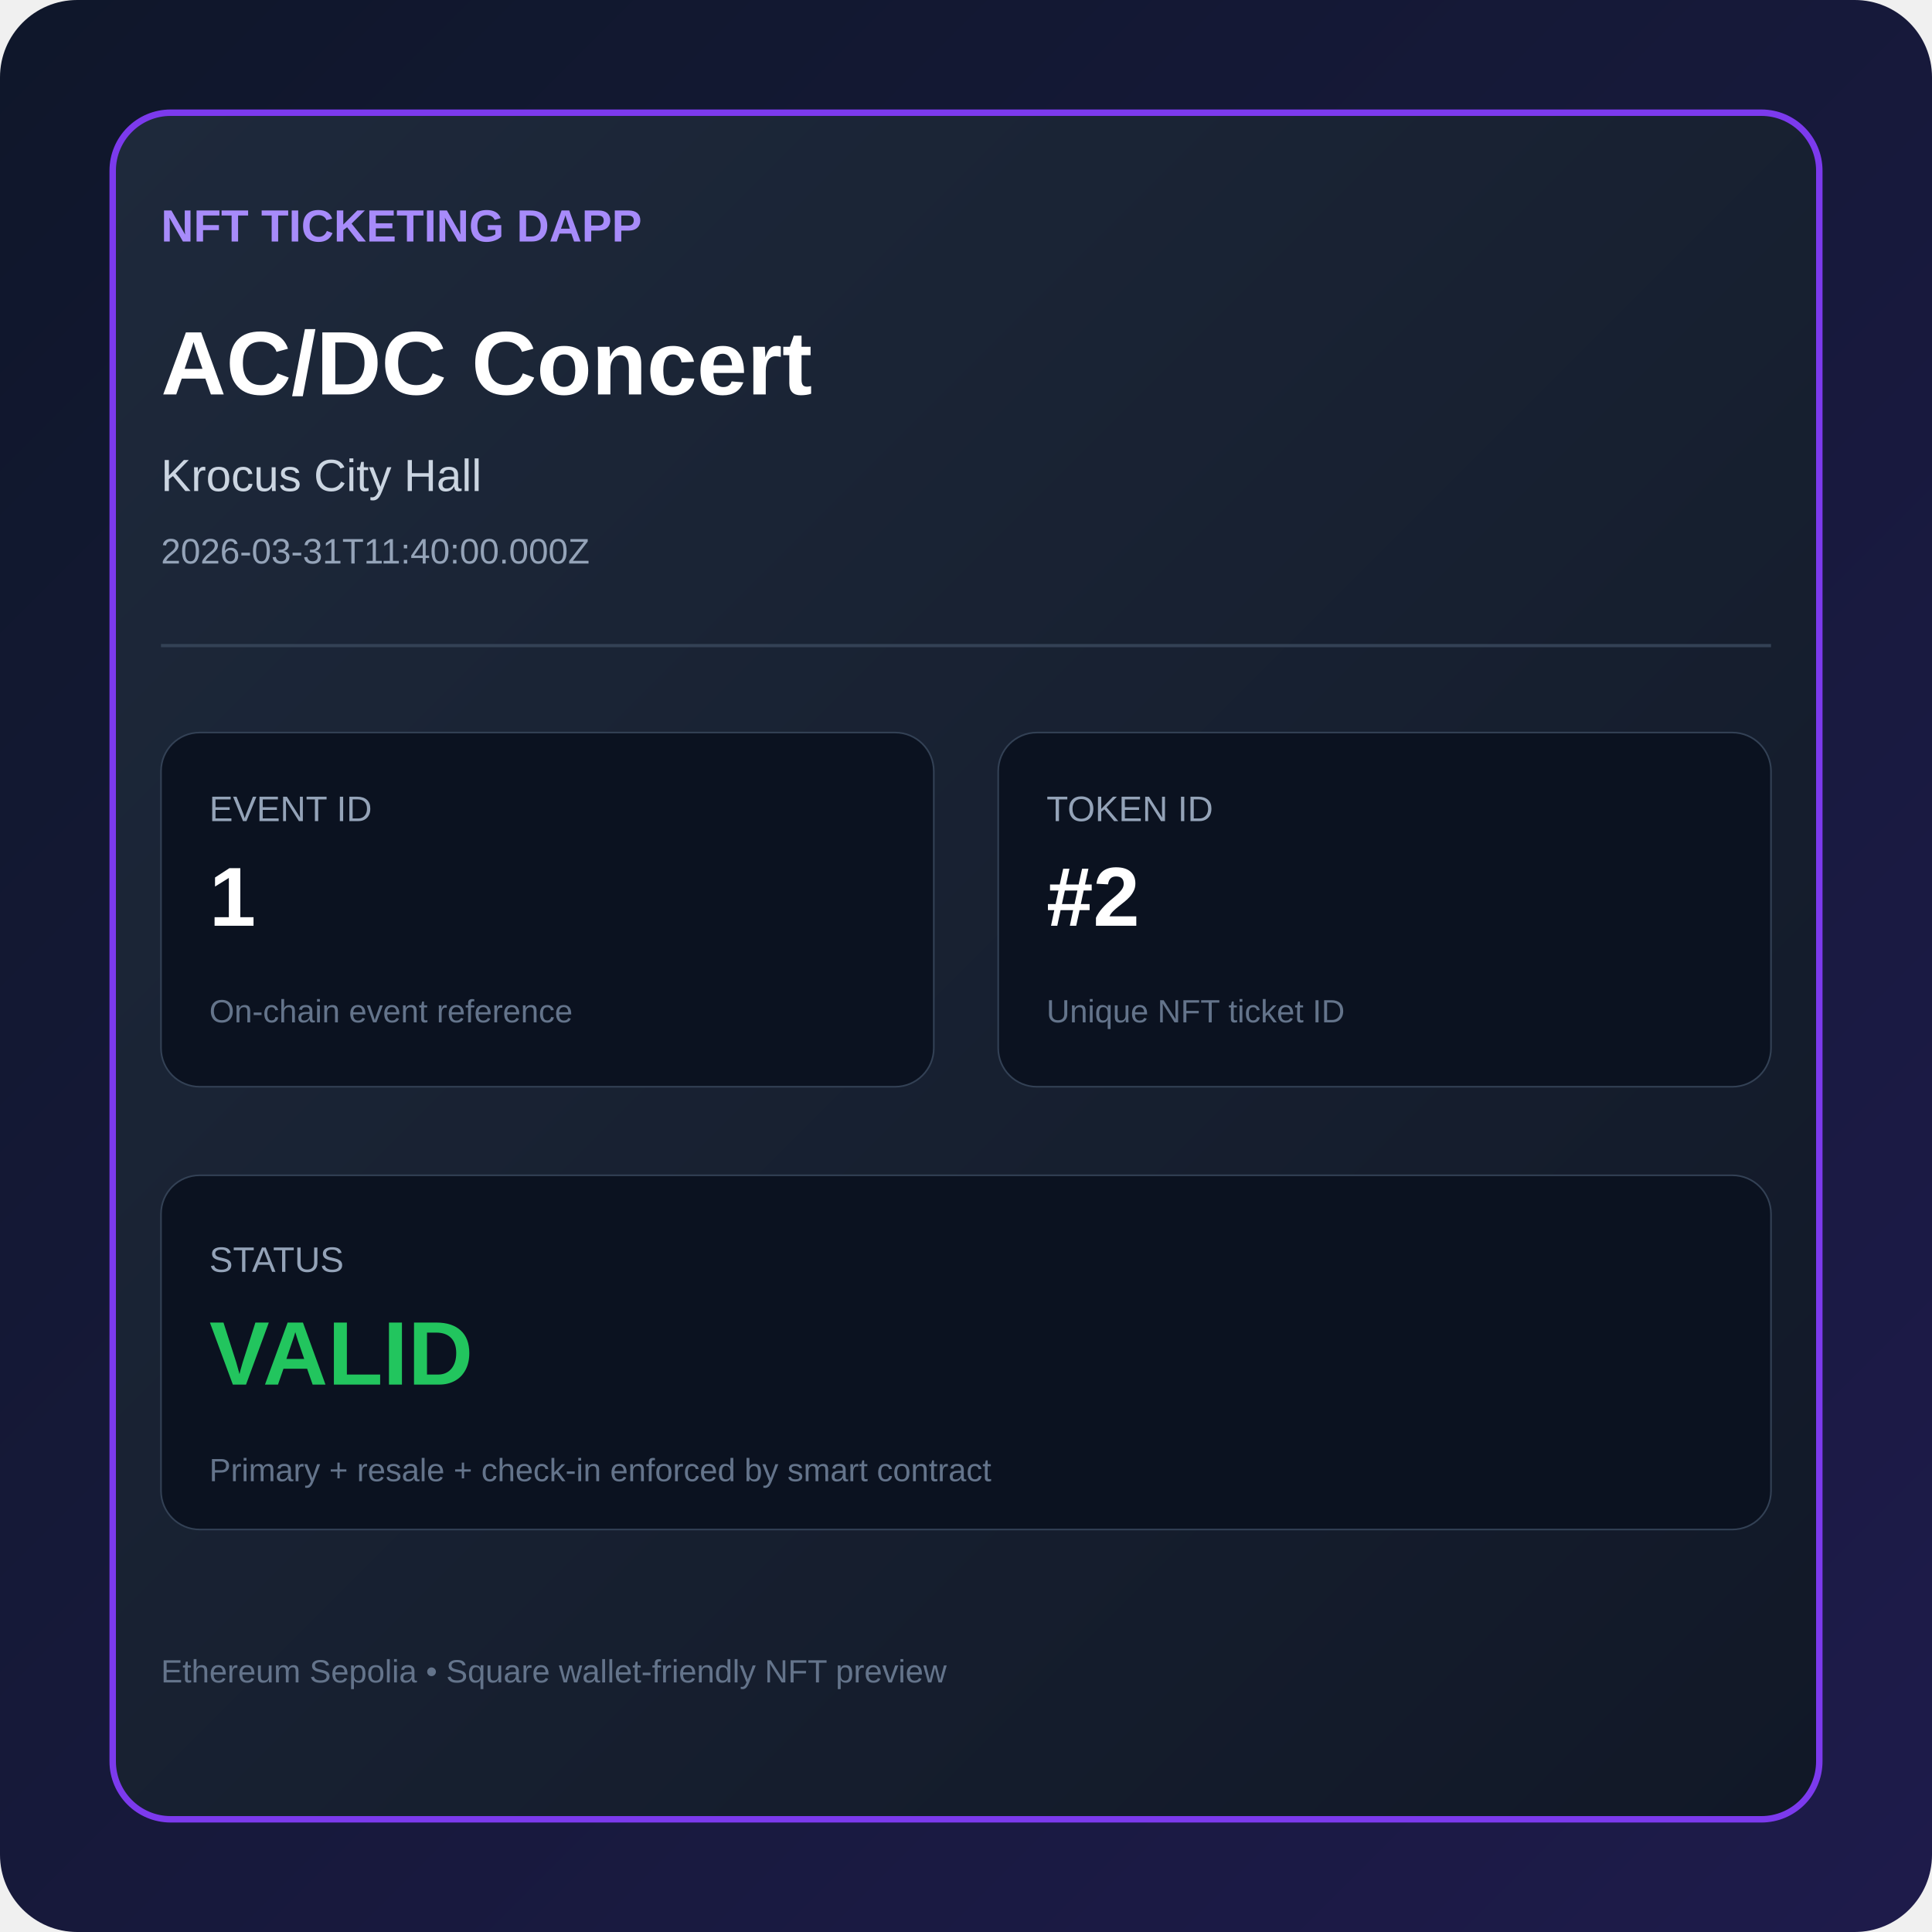
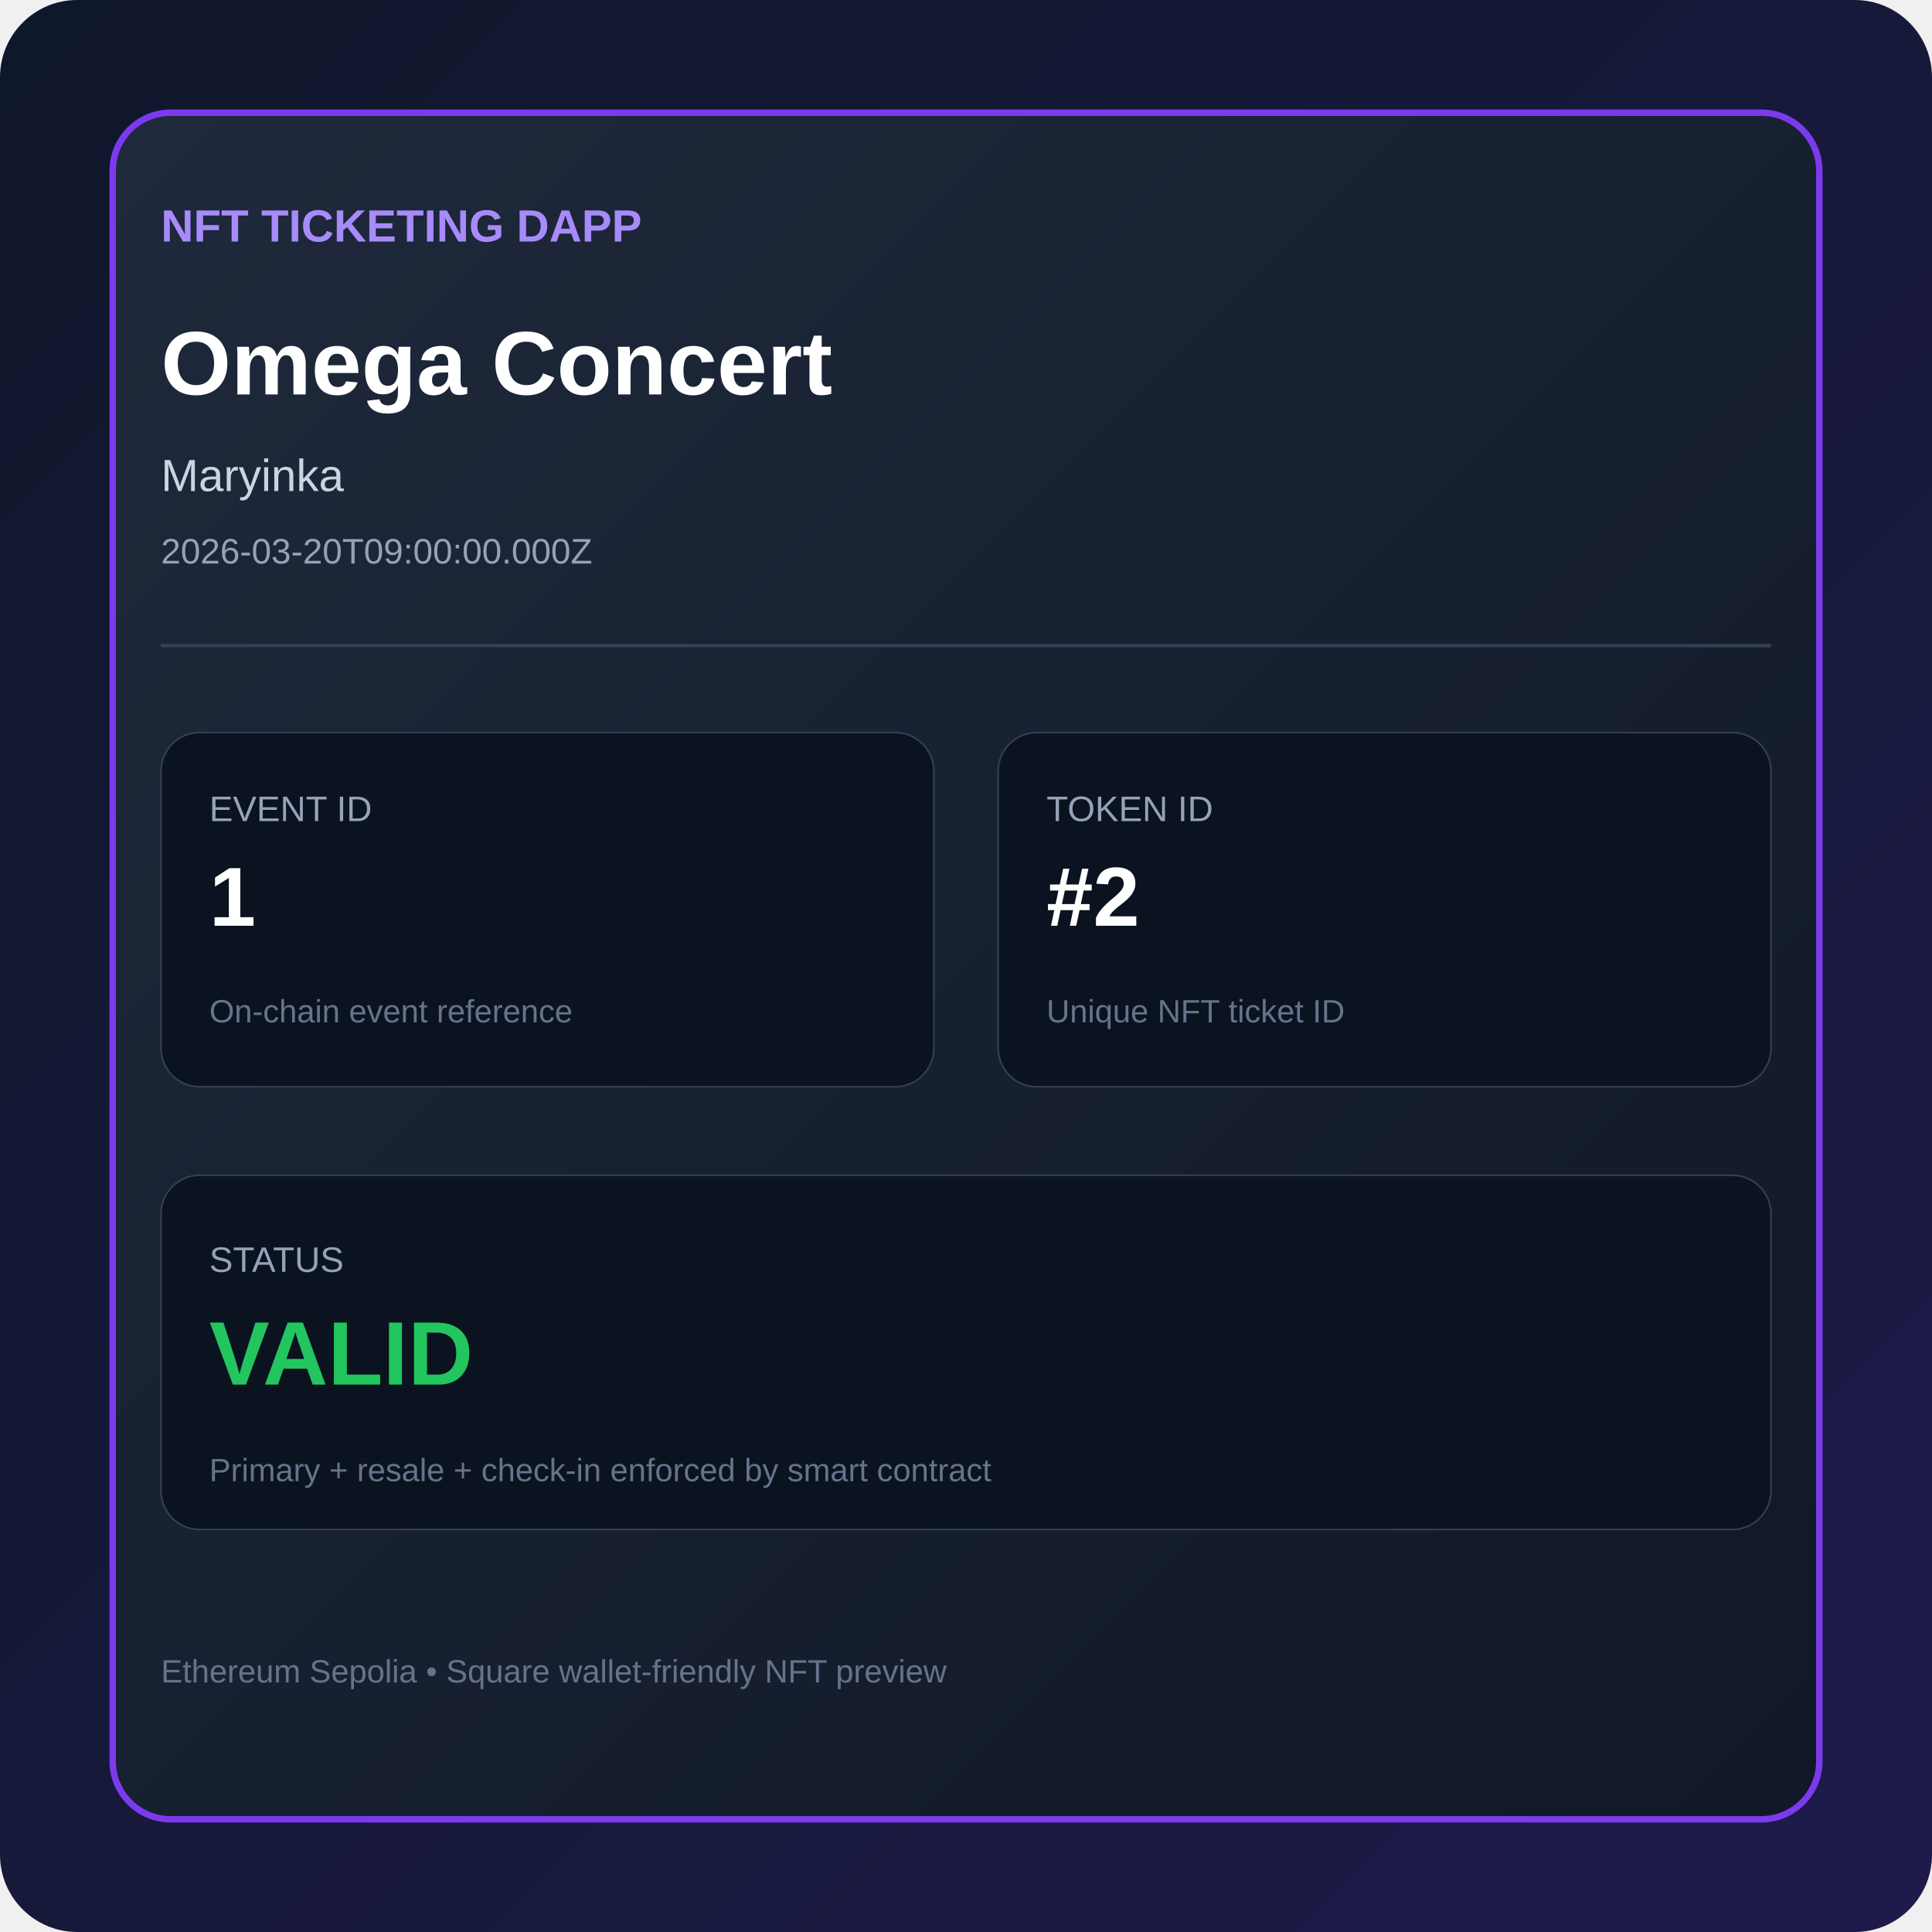
<svg xmlns="http://www.w3.org/2000/svg" width="1200" height="1200" viewBox="0 0 1200 1200">
  <defs>
    <linearGradient id="bg" x1="0" y1="0" x2="1" y2="1">
      <stop offset="0%" stop-color="#0f172a" />
      <stop offset="100%" stop-color="#1e1b4b" />
    </linearGradient>
    <linearGradient id="panel" x1="0" y1="0" x2="1" y2="1">
      <stop offset="0%" stop-color="#1e293b" />
      <stop offset="100%" stop-color="#111827" />
    </linearGradient>
  </defs>
  <rect width="1200" height="1200" rx="48" fill="url(#bg)" />
  <rect x="70" y="70" width="1060" height="1060" rx="36" fill="url(#panel)" stroke="#7c3aed" stroke-width="4" />
  <text x="100" y="150" fill="#a78bfa" font-size="28" font-family="Arial, sans-serif" font-weight="700">NFT TICKETING DAPP</text>
-   <text x="100" y="245" fill="#ffffff" font-size="56" font-family="Arial, sans-serif" font-weight="700">AC/DC Concert</text>
-   <text x="100" y="305" fill="#cbd5e1" font-size="28" font-family="Arial, sans-serif">Krocus City Hall</text>
-   <text x="100" y="350" fill="#94a3b8" font-size="22" font-family="Arial, sans-serif">2026-03-31T11:40:00.000Z</text>
+   <text x="100" y="245" fill="#ffffff" font-size="56" font-family="Arial, sans-serif" font-weight="700">Omega Concert</text>
+   <text x="100" y="305" fill="#cbd5e1" font-size="28" font-family="Arial, sans-serif">Maryinka</text>
+   <text x="100" y="350" fill="#94a3b8" font-size="22" font-family="Arial, sans-serif">2026-03-20T09:00:00.000Z</text>
  <rect x="100" y="400" width="1000" height="2" fill="#334155" />
  <rect x="100" y="455" width="480" height="220" rx="24" fill="#0b1220" stroke="#334155" />
  <text x="130" y="510" fill="#94a3b8" font-size="22" font-family="Arial, sans-serif">EVENT ID</text>
  <text x="130" y="575" fill="#ffffff" font-size="52" font-family="Arial, sans-serif" font-weight="700">1</text>
  <text x="130" y="635" fill="#64748b" font-size="20" font-family="Arial, sans-serif">On-chain event reference</text>
  <rect x="620" y="455" width="480" height="220" rx="24" fill="#0b1220" stroke="#334155" />
  <text x="650" y="510" fill="#94a3b8" font-size="22" font-family="Arial, sans-serif">TOKEN ID</text>
  <text x="650" y="575" fill="#ffffff" font-size="52" font-family="Arial, sans-serif" font-weight="700">#2</text>
  <text x="650" y="635" fill="#64748b" font-size="20" font-family="Arial, sans-serif">Unique NFT ticket ID</text>
  <rect x="100" y="730" width="1000" height="220" rx="24" fill="#0b1220" stroke="#334155" />
  <text x="130" y="790" fill="#94a3b8" font-size="22" font-family="Arial, sans-serif">STATUS</text>
  <text x="130" y="860" fill="#22c55e" font-size="56" font-family="Arial, sans-serif" font-weight="700">VALID</text>
  <text x="130" y="920" fill="#64748b" font-size="20" font-family="Arial, sans-serif">Primary + resale + check-in enforced by smart contract</text>
  <text x="100" y="1045" fill="#64748b" font-size="20" font-family="Arial, sans-serif">
    Ethereum Sepolia • Square wallet-friendly NFT preview
  </text>
</svg>
